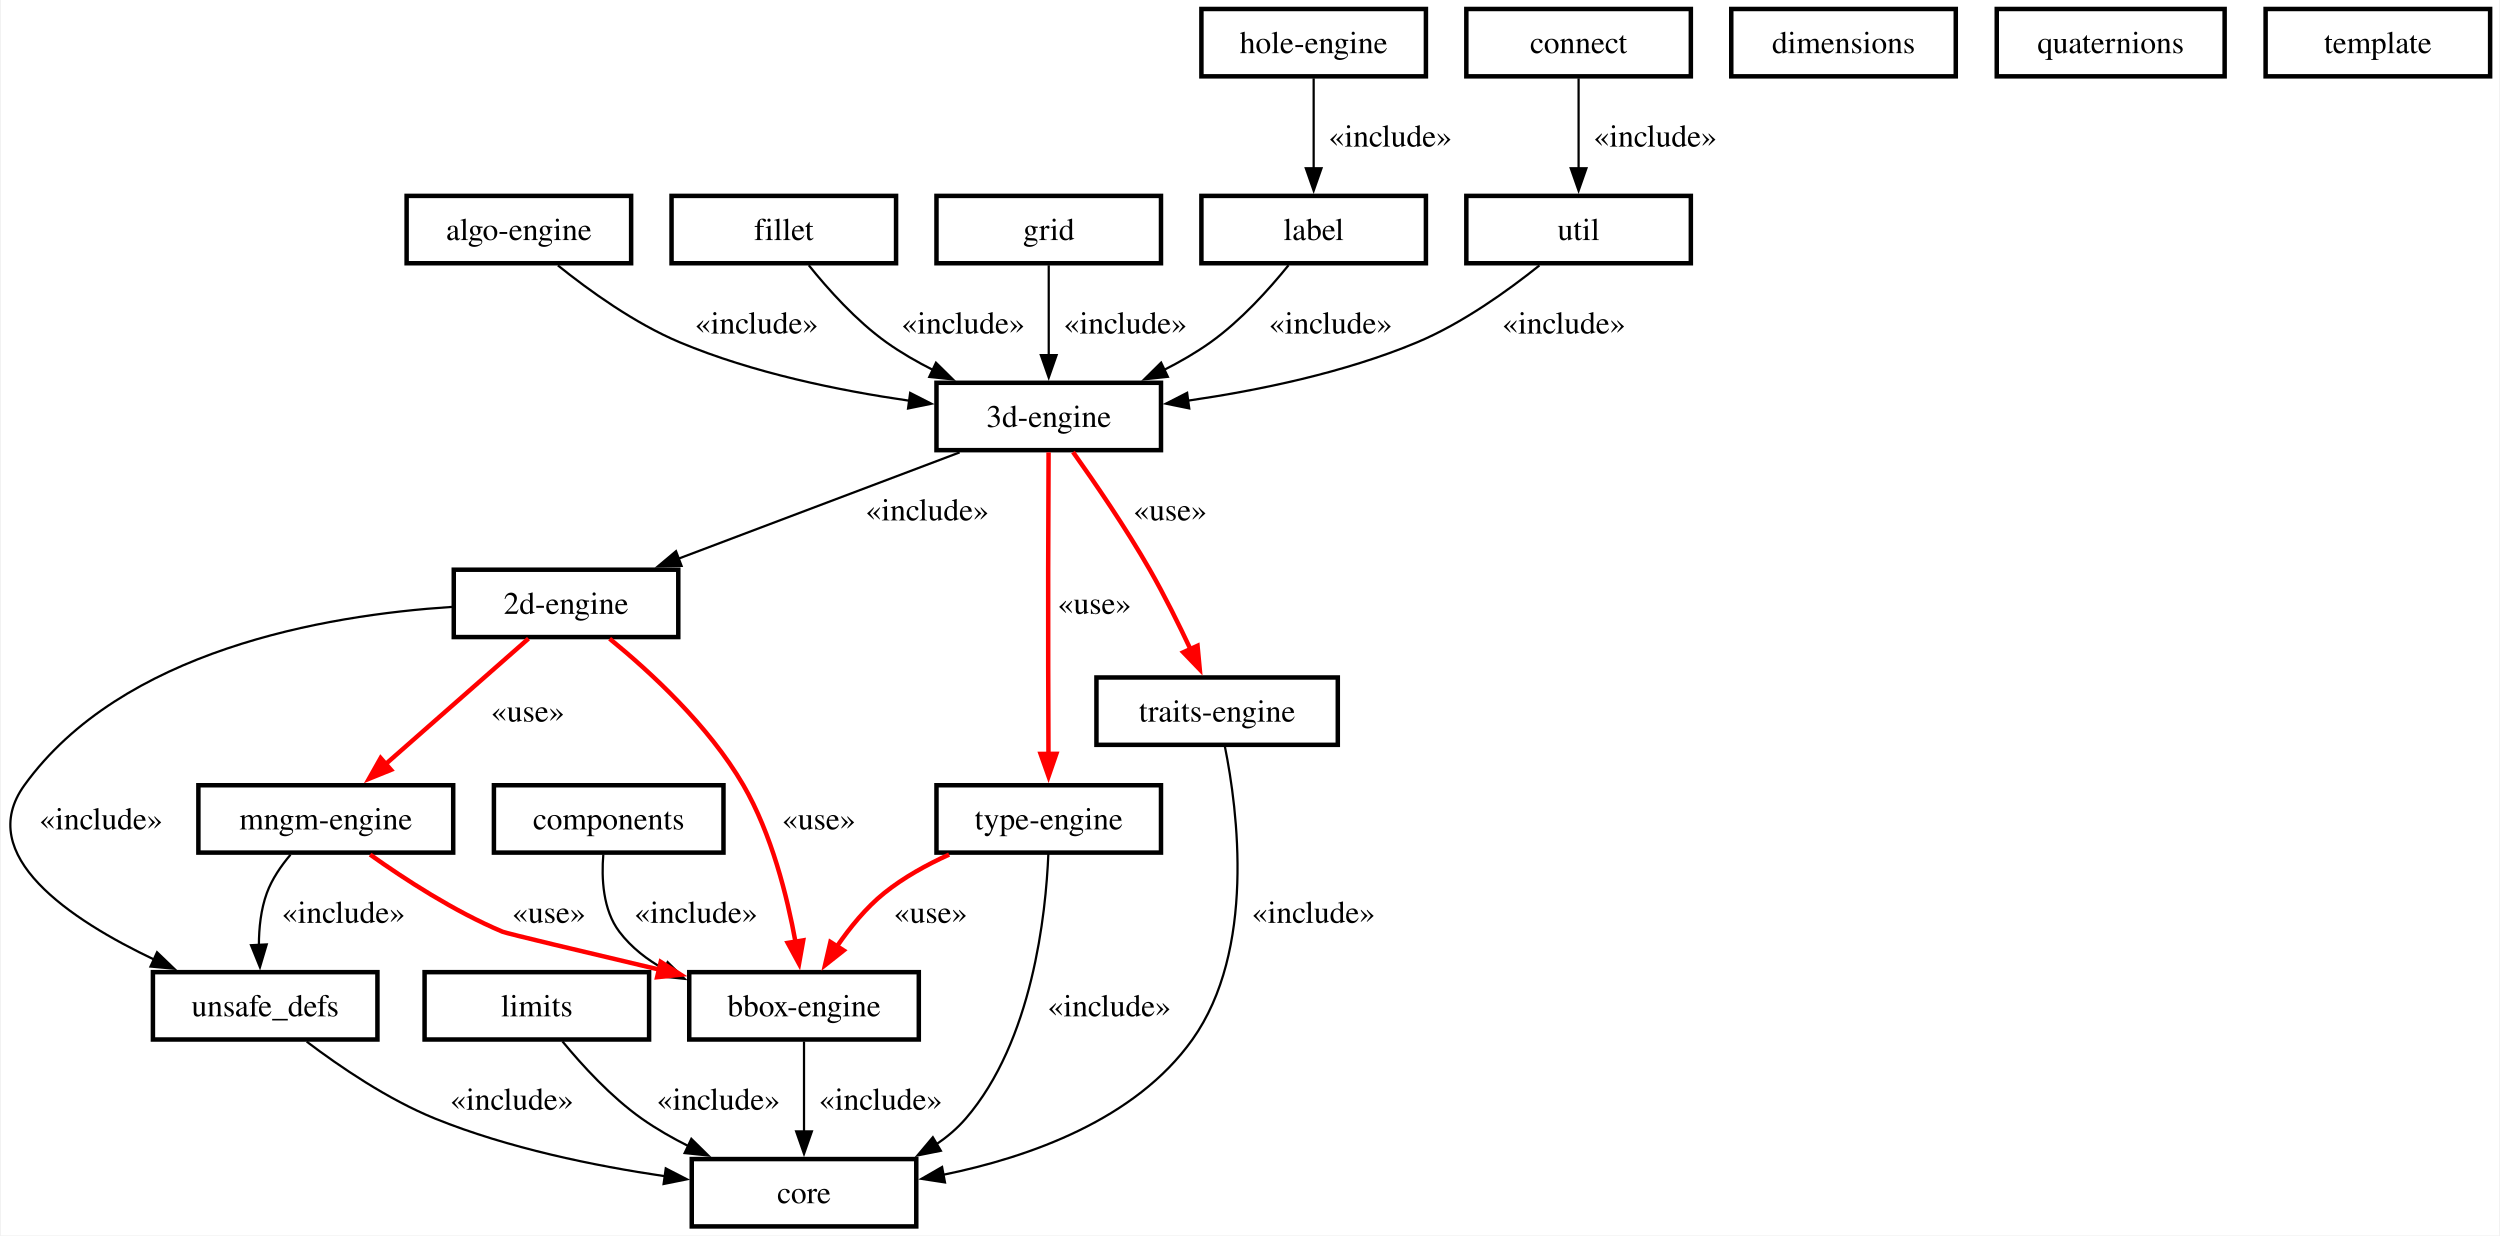
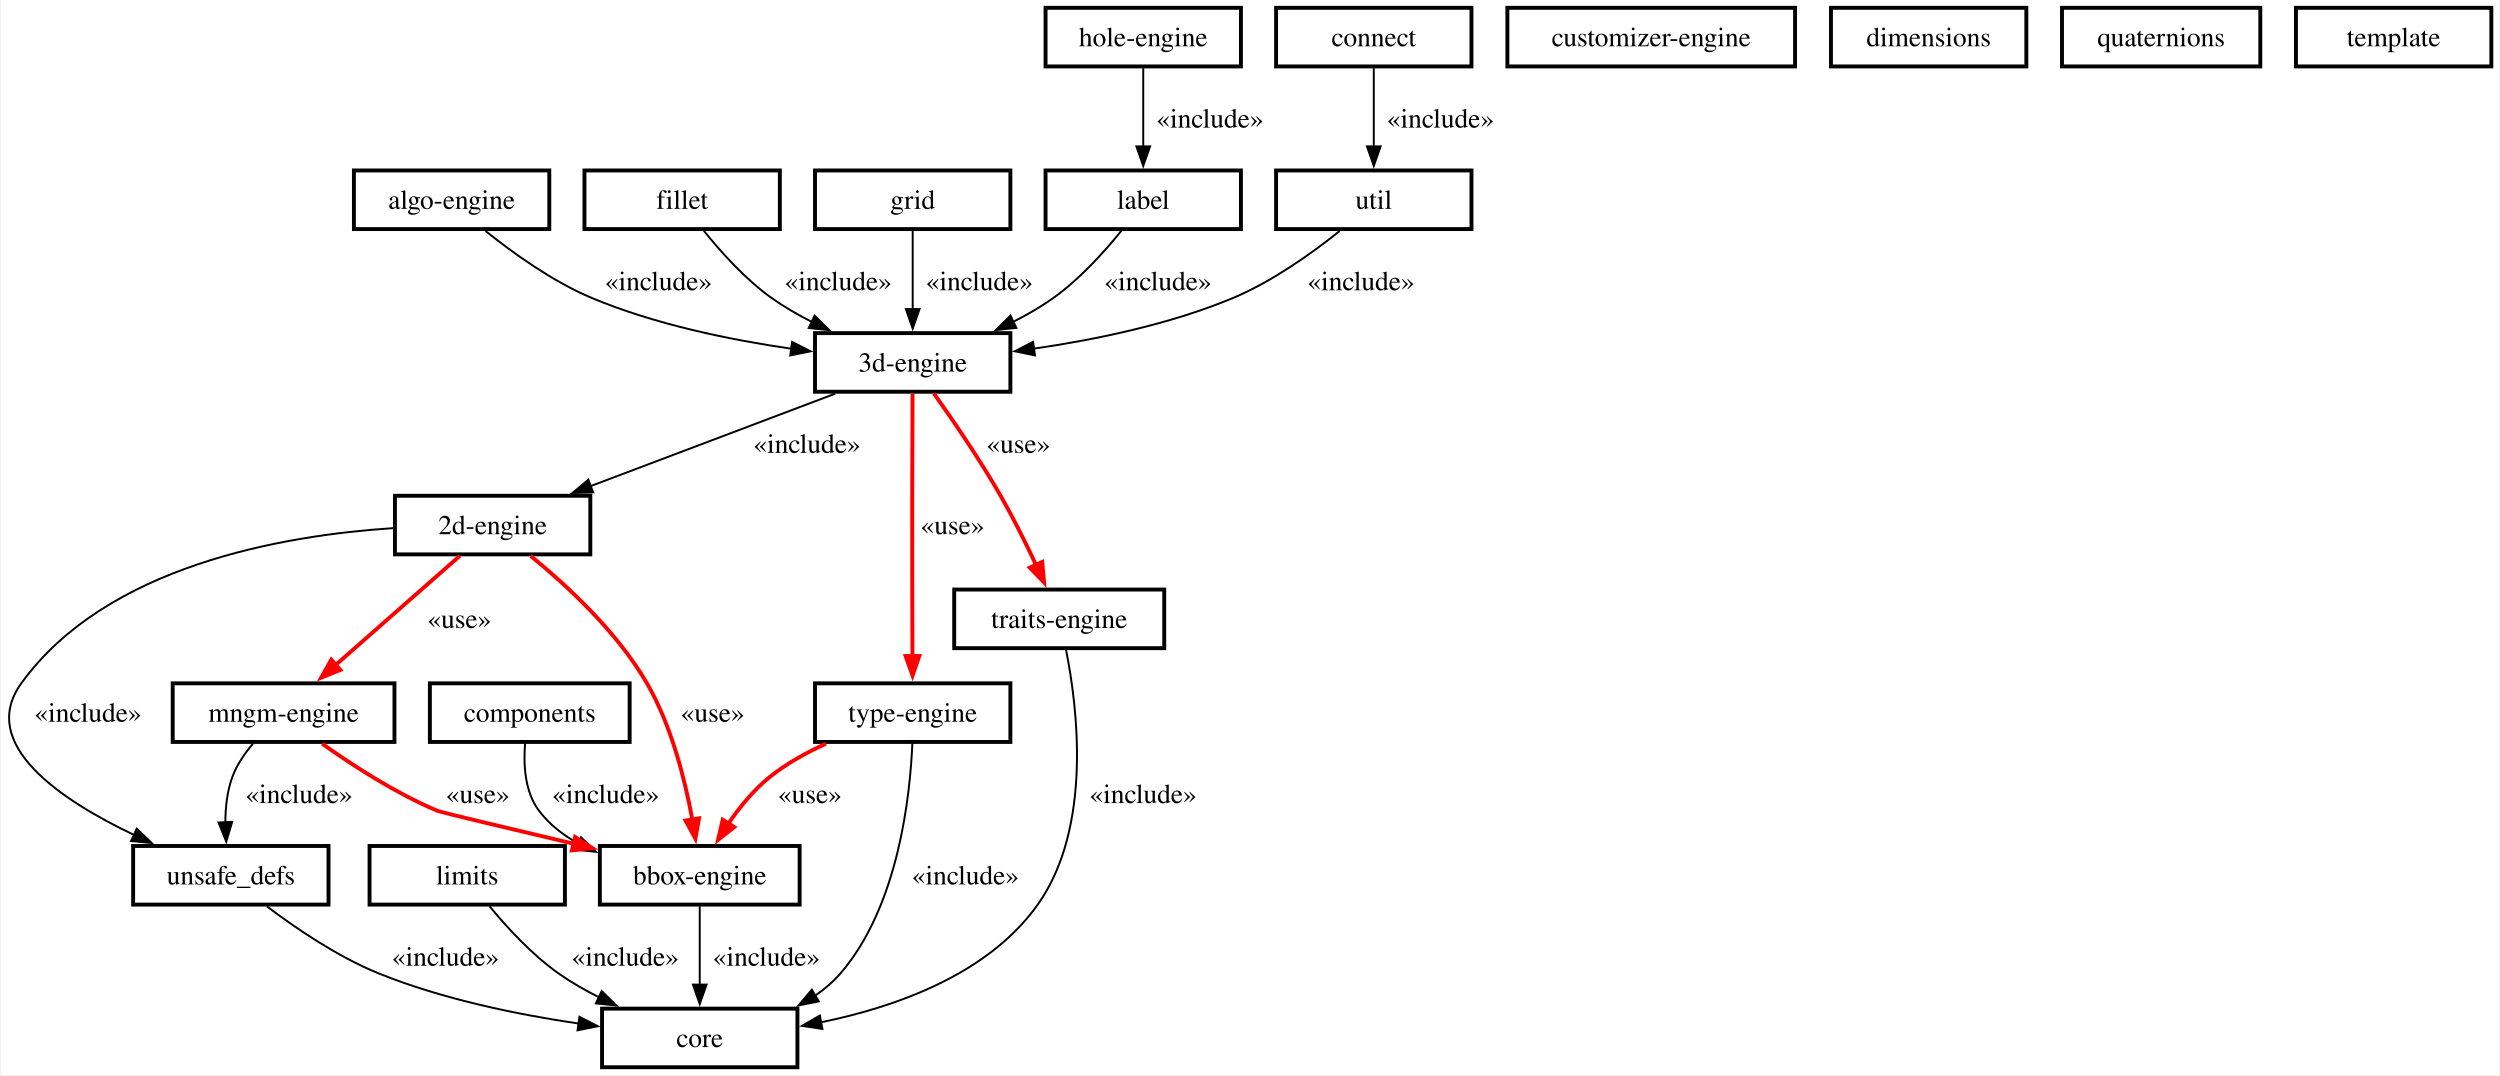
- <svg xmlns="http://www.w3.org/2000/svg" width="1113pt" height="550pt" viewBox="0.00 0.00 1112.71 550.25">
+ <svg xmlns="http://www.w3.org/2000/svg" width="1279pt" height="550pt" viewBox="0.00 0.00 1278.71 550.25">
  <g id="graph0" class="graph" transform="scale(1 1) rotate(0) translate(4 546.25)">
-     <polygon fill="white" stroke="none" points="-4,4 -4,-546.25 1108.71,-546.25 1108.71,4 -4,4" />
+     <polygon fill="white" stroke="none" points="-4,4 -4,-546.25 1274.71,-546.25 1274.71,4 -4,4" />
    <g id="node1" class="node">
      <polygon fill="white" stroke="black" stroke-width="2" points="297.71,-292.5 197.71,-292.5 197.71,-262.5 297.71,-262.5 297.71,-292.5" />
      <text text-anchor="middle" x="247.71" y="-272.83" font-family="Times,serif" font-size="14.00">2d-engine</text>
    </g>
    <g id="node4" class="node">
      <polygon fill="white" stroke="black" stroke-width="2" points="404.84,-113.25 302.59,-113.25 302.59,-83.25 404.84,-83.25 404.84,-113.25" />
      <text text-anchor="middle" x="353.71" y="-93.58" font-family="Times,serif" font-size="14.00">bbox-engine</text>
    </g>
    <g id="edge18" class="edge">
      <path fill="none" stroke="red" stroke-width="2" d="M267.13,-261.76C285.12,-247.1 311.35,-223.02 326.71,-196.5 339.27,-174.82 346.22,-147.01 349.92,-126.69" />
      <polygon fill="red" stroke="red" stroke-width="2" points="353.35,-127.41 351.49,-116.98 346.44,-126.28 353.35,-127.41" />
      <text text-anchor="middle" x="360.31" y="-176.83" font-family="Times,serif" font-size="14.00">«use»</text>
    </g>
-     <g id="node14" class="node">
+     <g id="node15" class="node">
      <polygon fill="white" stroke="black" stroke-width="2" points="197.46,-196.5 83.96,-196.5 83.96,-166.5 197.46,-166.5 197.46,-196.5" />
      <text text-anchor="middle" x="140.71" y="-176.83" font-family="Times,serif" font-size="14.00">mngm-engine</text>
    </g>
    <g id="edge17" class="edge">
      <path fill="none" stroke="red" stroke-width="2" d="M230.99,-261.81C213.98,-246.86 187.34,-223.46 167.4,-205.94" />
      <polygon fill="red" stroke="red" stroke-width="2" points="169.76,-203.36 159.94,-199.39 165.14,-208.62 169.76,-203.36" />
      <text text-anchor="middle" x="230.67" y="-224.83" font-family="Times,serif" font-size="14.00">«use»</text>
    </g>
-     <g id="node19" class="node">
+     <g id="node20" class="node">
      <polygon fill="white" stroke="black" stroke-width="2" points="163.71,-113.25 63.71,-113.25 63.71,-83.25 163.71,-83.25 163.71,-113.25" />
      <text text-anchor="middle" x="113.71" y="-93.58" font-family="Times,serif" font-size="14.00">unsafe_defs</text>
    </g>
    <g id="edge1" class="edge">
      <path fill="none" stroke="black" d="M196.92,-275.93C139.93,-272.23 49.79,-256.52 6.46,-196.5 -16.02,-165.35 26.57,-136.73 64.55,-118.72" />
      <polygon fill="black" stroke="black" points="65.55,-122.12 73.19,-114.78 62.64,-115.75 65.55,-122.12" />
      <text text-anchor="middle" x="40.59" y="-176.83" font-family="Times,serif" font-size="14.00">«include»</text>
    </g>
    <g id="node2" class="node">
      <polygon fill="white" stroke="black" stroke-width="2" points="512.71,-375.75 412.71,-375.75 412.71,-345.75 512.71,-345.75 512.71,-375.75" />
      <text text-anchor="middle" x="462.71" y="-356.08" font-family="Times,serif" font-size="14.00">3d-engine</text>
    </g>
    <g id="edge2" class="edge">
      <path fill="none" stroke="black" d="M423.03,-344.75C387.65,-331.38 335.71,-311.75 297.54,-297.33" />
      <polygon fill="black" stroke="black" points="299.17,-294.21 288.58,-293.94 296.7,-300.75 299.17,-294.21" />
      <text text-anchor="middle" x="408.6" y="-314.45" font-family="Times,serif" font-size="14.00">«include»</text>
    </g>
-     <g id="node17" class="node">
+     <g id="node18" class="node">
      <polygon fill="white" stroke="black" stroke-width="2" points="591.46,-244.5 483.96,-244.5 483.96,-214.5 591.46,-214.5 591.46,-244.5" />
      <text text-anchor="middle" x="537.71" y="-224.83" font-family="Times,serif" font-size="14.00">traits-engine</text>
    </g>
    <g id="edge19" class="edge">
      <path fill="none" stroke="red" stroke-width="2" d="M473.52,-344.91C483.04,-331.53 497.03,-311.15 507.71,-292.5 514.23,-281.12 520.68,-268.1 525.91,-256.95" />
      <polygon fill="red" stroke="red" stroke-width="2" points="528.99,-258.63 529.98,-248.08 522.63,-255.71 528.99,-258.63" />
      <text text-anchor="middle" x="516.79" y="-314.45" font-family="Times,serif" font-size="14.00">«use»</text>
    </g>
-     <g id="node18" class="node">
+     <g id="node19" class="node">
      <polygon fill="white" stroke="black" stroke-width="2" points="512.71,-196.5 412.71,-196.5 412.71,-166.5 512.71,-166.5 512.71,-196.5" />
      <text text-anchor="middle" x="462.71" y="-176.83" font-family="Times,serif" font-size="14.00">type-engine</text>
    </g>
    <g id="edge20" class="edge">
      <path fill="none" stroke="red" stroke-width="2" d="M462.64,-344.79C462.58,-331.16 462.5,-310.48 462.46,-292.5 462.41,-264.48 462.5,-232.45 462.59,-210.21" />
      <polygon fill="red" stroke="red" stroke-width="2" points="466.09,-210.49 462.63,-200.47 459.09,-210.46 466.09,-210.49" />
      <text text-anchor="middle" x="483.09" y="-272.83" font-family="Times,serif" font-size="14.00">«use»</text>
    </g>
    <g id="node3" class="node">
      <polygon fill="white" stroke="black" stroke-width="2" points="276.71,-459 176.71,-459 176.71,-429 276.71,-429 276.71,-459" />
      <text text-anchor="middle" x="226.71" y="-439.33" font-family="Times,serif" font-size="14.00">algo-engine</text>
    </g>
    <g id="edge3" class="edge">
      <path fill="none" stroke="black" d="M244.09,-428.03C257.92,-416.9 278.26,-402.22 298.46,-393.75 330.8,-380.19 369.15,-372.31 400.65,-367.76" />
      <polygon fill="black" stroke="black" points="400.99,-371.25 410.43,-366.43 400.05,-364.31 400.99,-371.25" />
      <text text-anchor="middle" x="332.59" y="-397.7" font-family="Times,serif" font-size="14.00">«include»</text>
    </g>
    <g id="node7" class="node">
      <polygon fill="white" stroke="black" stroke-width="2" points="403.71,-30 303.71,-30 303.71,0 403.71,0 403.71,-30" />
      <text text-anchor="middle" x="353.71" y="-10.33" font-family="Times,serif" font-size="14.00">core</text>
    </g>
    <g id="edge4" class="edge">
      <path fill="none" stroke="black" d="M353.71,-82.35C353.71,-71.12 353.71,-55.45 353.71,-42.15" />
      <polygon fill="black" stroke="black" points="357.21,-42.32 353.71,-32.32 350.21,-42.32 357.21,-42.32" />
      <text text-anchor="middle" x="387.84" y="-51.95" font-family="Times,serif" font-size="14.00">«include»</text>
    </g>
    <g id="node5" class="node">
      <polygon fill="white" stroke="black" stroke-width="2" points="317.84,-196.5 215.59,-196.5 215.59,-166.5 317.84,-166.5 317.84,-196.5" />
      <text text-anchor="middle" x="266.71" y="-176.83" font-family="Times,serif" font-size="14.00">components</text>
    </g>
    <g id="edge5" class="edge">
      <path fill="none" stroke="black" d="M264.32,-165.68C263.45,-155.07 264.1,-140.98 271.46,-131.25 276.8,-124.21 283.9,-118.71 291.7,-114.43" />
      <polygon fill="black" stroke="black" points="292.97,-117.7 300.52,-110.27 289.98,-111.37 292.97,-117.7" />
      <text text-anchor="middle" x="305.59" y="-135.2" font-family="Times,serif" font-size="14.00">«include»</text>
    </g>
    <g id="node6" class="node">
      <polygon fill="white" stroke="black" stroke-width="2" points="748.71,-542.25 648.71,-542.25 648.71,-512.25 748.71,-512.25 748.71,-542.25" />
      <text text-anchor="middle" x="698.71" y="-522.58" font-family="Times,serif" font-size="14.00">connect</text>
    </g>
-     <g id="node20" class="node">
+     <g id="node21" class="node">
      <polygon fill="white" stroke="black" stroke-width="2" points="748.71,-459 648.71,-459 648.71,-429 748.71,-429 748.71,-459" />
      <text text-anchor="middle" x="698.71" y="-439.33" font-family="Times,serif" font-size="14.00">util</text>
    </g>
    <g id="edge6" class="edge">
      <path fill="none" stroke="black" d="M698.71,-511.35C698.71,-500.12 698.71,-484.45 698.71,-471.15" />
      <polygon fill="black" stroke="black" points="702.21,-471.32 698.71,-461.32 695.21,-471.32 702.21,-471.32" />
      <text text-anchor="middle" x="732.84" y="-480.95" font-family="Times,serif" font-size="14.00">«include»</text>
    </g>
    <g id="node8" class="node">
-       <polygon fill="white" stroke="black" stroke-width="2" points="866.71,-542.25 766.71,-542.25 766.71,-512.25 866.71,-512.25 866.71,-542.25" />
-       <text text-anchor="middle" x="816.71" y="-522.58" font-family="Times,serif" font-size="14.00">dimensions</text>
+       <polygon fill="white" stroke="black" stroke-width="2" points="914.34,-542.25 767.09,-542.25 767.09,-512.25 914.34,-512.25 914.34,-542.25" />
+       <text text-anchor="middle" x="840.71" y="-522.58" font-family="Times,serif" font-size="14.00">customizer-engine</text>
    </g>
    <g id="node9" class="node">
+       <polygon fill="white" stroke="black" stroke-width="2" points="1032.71,-542.25 932.71,-542.25 932.71,-512.25 1032.71,-512.25 1032.71,-542.25" />
+       <text text-anchor="middle" x="982.71" y="-522.58" font-family="Times,serif" font-size="14.00">dimensions</text>
+     </g>
+     <g id="node10" class="node">
      <polygon fill="white" stroke="black" stroke-width="2" points="394.71,-459 294.71,-459 294.71,-429 394.71,-429 394.71,-459" />
      <text text-anchor="middle" x="344.71" y="-439.33" font-family="Times,serif" font-size="14.00">fillet</text>
    </g>
    <g id="edge7" class="edge">
      <path fill="none" stroke="black" d="M355.82,-428.12C364.37,-417.47 376.97,-403.37 390.46,-393.75 396.91,-389.15 404.13,-385 411.44,-381.32" />
      <polygon fill="black" stroke="black" points="412.49,-384.7 420.03,-377.26 409.5,-378.37 412.49,-384.7" />
      <text text-anchor="middle" x="424.59" y="-397.7" font-family="Times,serif" font-size="14.00">«include»</text>
    </g>
-     <g id="node10" class="node">
+     <g id="node11" class="node">
      <polygon fill="white" stroke="black" stroke-width="2" points="512.71,-459 412.71,-459 412.71,-429 512.71,-429 512.71,-459" />
      <text text-anchor="middle" x="462.71" y="-439.33" font-family="Times,serif" font-size="14.00">grid</text>
    </g>
    <g id="edge8" class="edge">
      <path fill="none" stroke="black" d="M462.71,-428.1C462.71,-416.87 462.71,-401.2 462.71,-387.9" />
      <polygon fill="black" stroke="black" points="466.21,-388.07 462.71,-378.07 459.21,-388.07 466.21,-388.07" />
      <text text-anchor="middle" x="496.84" y="-397.7" font-family="Times,serif" font-size="14.00">«include»</text>
    </g>
-     <g id="node11" class="node">
+     <g id="node12" class="node">
      <polygon fill="white" stroke="black" stroke-width="2" points="630.71,-542.25 530.71,-542.25 530.71,-512.25 630.71,-512.25 630.71,-542.25" />
      <text text-anchor="middle" x="580.71" y="-522.58" font-family="Times,serif" font-size="14.00">hole-engine</text>
    </g>
-     <g id="node12" class="node">
+     <g id="node13" class="node">
      <polygon fill="white" stroke="black" stroke-width="2" points="630.71,-459 530.71,-459 530.71,-429 630.71,-429 630.71,-459" />
      <text text-anchor="middle" x="580.71" y="-439.33" font-family="Times,serif" font-size="14.00">label</text>
    </g>
    <g id="edge9" class="edge">
      <path fill="none" stroke="black" d="M580.71,-511.35C580.71,-500.12 580.71,-484.45 580.71,-471.15" />
      <polygon fill="black" stroke="black" points="584.21,-471.32 580.71,-461.32 577.21,-471.32 584.21,-471.32" />
      <text text-anchor="middle" x="614.84" y="-480.95" font-family="Times,serif" font-size="14.00">«include»</text>
    </g>
    <g id="edge10" class="edge">
      <path fill="none" stroke="black" d="M569.52,-428.13C560.92,-417.49 548.25,-403.39 534.71,-393.75 528.28,-389.17 521.08,-385.02 513.8,-381.35" />
      <polygon fill="black" stroke="black" points="515.77,-378.42 505.24,-377.3 512.77,-384.74 515.77,-378.42" />
      <text text-anchor="middle" x="588.26" y="-397.7" font-family="Times,serif" font-size="14.00">«include»</text>
    </g>
-     <g id="node13" class="node">
+     <g id="node14" class="node">
      <polygon fill="white" stroke="black" stroke-width="2" points="284.71,-113.25 184.71,-113.25 184.71,-83.25 284.71,-83.25 284.71,-113.25" />
      <text text-anchor="middle" x="234.71" y="-93.58" font-family="Times,serif" font-size="14.00">limits</text>
    </g>
    <g id="edge11" class="edge">
      <path fill="none" stroke="black" d="M246.13,-82.39C254.89,-71.75 267.78,-57.65 281.46,-48 287.94,-43.43 295.17,-39.3 302.48,-35.64" />
      <polygon fill="black" stroke="black" points="303.53,-39.01 311.08,-31.58 300.54,-32.68 303.53,-39.01" />
      <text text-anchor="middle" x="315.59" y="-51.95" font-family="Times,serif" font-size="14.00">«include»</text>
    </g>
    <g id="edge21" class="edge">
      <path fill="none" stroke="red" stroke-width="2" d="M160.44,-165.62C175.8,-154.68 198.04,-140.22 219.46,-131.25 221.26,-130.5 255.87,-122.25 289.49,-114.32" />
      <polygon fill="red" stroke="red" stroke-width="2" points="289.89,-117.82 298.83,-112.12 288.29,-111.01 289.89,-117.82" />
      <text text-anchor="middle" x="240.09" y="-135.2" font-family="Times,serif" font-size="14.00">«use»</text>
    </g>
    <g id="edge12" class="edge">
      <path fill="none" stroke="black" d="M125,-165.57C120.77,-160.59 116.74,-154.71 114.46,-148.5 111.8,-141.23 110.93,-132.94 110.91,-125.26" />
      <polygon fill="black" stroke="black" points="114.4,-125.6 111.38,-115.44 107.41,-125.26 114.4,-125.6" />
      <text text-anchor="middle" x="148.59" y="-135.2" font-family="Times,serif" font-size="14.00">«include»</text>
    </g>
-     <g id="node15" class="node">
-       <polygon fill="white" stroke="black" stroke-width="2" points="986.46,-542.25 884.96,-542.25 884.96,-512.25 986.46,-512.25 986.46,-542.25" />
-       <text text-anchor="middle" x="935.71" y="-522.58" font-family="Times,serif" font-size="14.00">quaternions</text>
+     <g id="node16" class="node">
+       <polygon fill="white" stroke="black" stroke-width="2" points="1152.46,-542.25 1050.96,-542.25 1050.96,-512.25 1152.46,-512.25 1152.46,-542.25" />
+       <text text-anchor="middle" x="1101.71" y="-522.58" font-family="Times,serif" font-size="14.00">quaternions</text>
    </g>
-     <g id="node16" class="node">
-       <polygon fill="white" stroke="black" stroke-width="2" points="1104.71,-542.25 1004.71,-542.25 1004.71,-512.25 1104.71,-512.25 1104.71,-542.25" />
-       <text text-anchor="middle" x="1054.71" y="-522.58" font-family="Times,serif" font-size="14.00">template</text>
+     <g id="node17" class="node">
+       <polygon fill="white" stroke="black" stroke-width="2" points="1270.71,-542.25 1170.71,-542.25 1170.71,-512.25 1270.71,-512.25 1270.71,-542.25" />
+       <text text-anchor="middle" x="1220.71" y="-522.58" font-family="Times,serif" font-size="14.00">template</text>
    </g>
    <g id="edge13" class="edge">
      <path fill="none" stroke="black" d="M541.18,-213.67C546.88,-185.39 554.99,-123.03 526.71,-83.25 501.39,-47.63 454.35,-30.88 415.71,-23" />
      <polygon fill="black" stroke="black" points="416.5,-19.59 406.03,-21.19 415.21,-26.47 416.5,-19.59" />
      <text text-anchor="middle" x="580.63" y="-135.2" font-family="Times,serif" font-size="14.00">«include»</text>
    </g>
    <g id="edge22" class="edge">
      <path fill="none" stroke="red" stroke-width="2" d="M418.34,-165.62C408.25,-161.05 398.01,-155.37 389.46,-148.5 381.31,-141.94 374.12,-133.09 368.36,-124.7" />
      <polygon fill="red" stroke="red" stroke-width="2" points="371.38,-122.93 363.07,-116.36 365.47,-126.68 371.38,-122.93" />
      <text text-anchor="middle" x="410.09" y="-135.2" font-family="Times,serif" font-size="14.00">«use»</text>
    </g>
    <g id="edge14" class="edge">
      <path fill="none" stroke="black" d="M462.54,-165.89C461.45,-139.29 455.53,-82.52 425.71,-48 421.95,-43.65 417.49,-39.86 412.65,-36.57" />
      <polygon fill="black" stroke="black" points="414.66,-33.7 404.27,-31.62 411.09,-39.72 414.66,-33.7" />
      <text text-anchor="middle" x="489.69" y="-93.58" font-family="Times,serif" font-size="14.00">«include»</text>
    </g>
    <g id="edge15" class="edge">
      <path fill="none" stroke="black" d="M132.2,-82.31C146.88,-71.2 168.38,-56.53 189.46,-48 221.96,-34.85 260.32,-26.99 291.79,-22.35" />
      <polygon fill="black" stroke="black" points="292.13,-25.84 301.55,-20.99 291.17,-18.9 292.13,-25.84" />
      <text text-anchor="middle" x="223.59" y="-51.95" font-family="Times,serif" font-size="14.00">«include»</text>
    </g>
    <g id="edge16" class="edge">
      <path fill="none" stroke="black" d="M681.27,-428.03C667.38,-416.9 646.97,-402.23 626.71,-393.75 594.42,-380.24 556.13,-372.35 524.67,-367.79" />
      <polygon fill="black" stroke="black" points="525.29,-364.35 514.91,-366.46 524.35,-371.28 525.29,-364.35" />
      <text text-anchor="middle" x="692.16" y="-397.7" font-family="Times,serif" font-size="14.00">«include»</text>
    </g>
  </g>
</svg>
